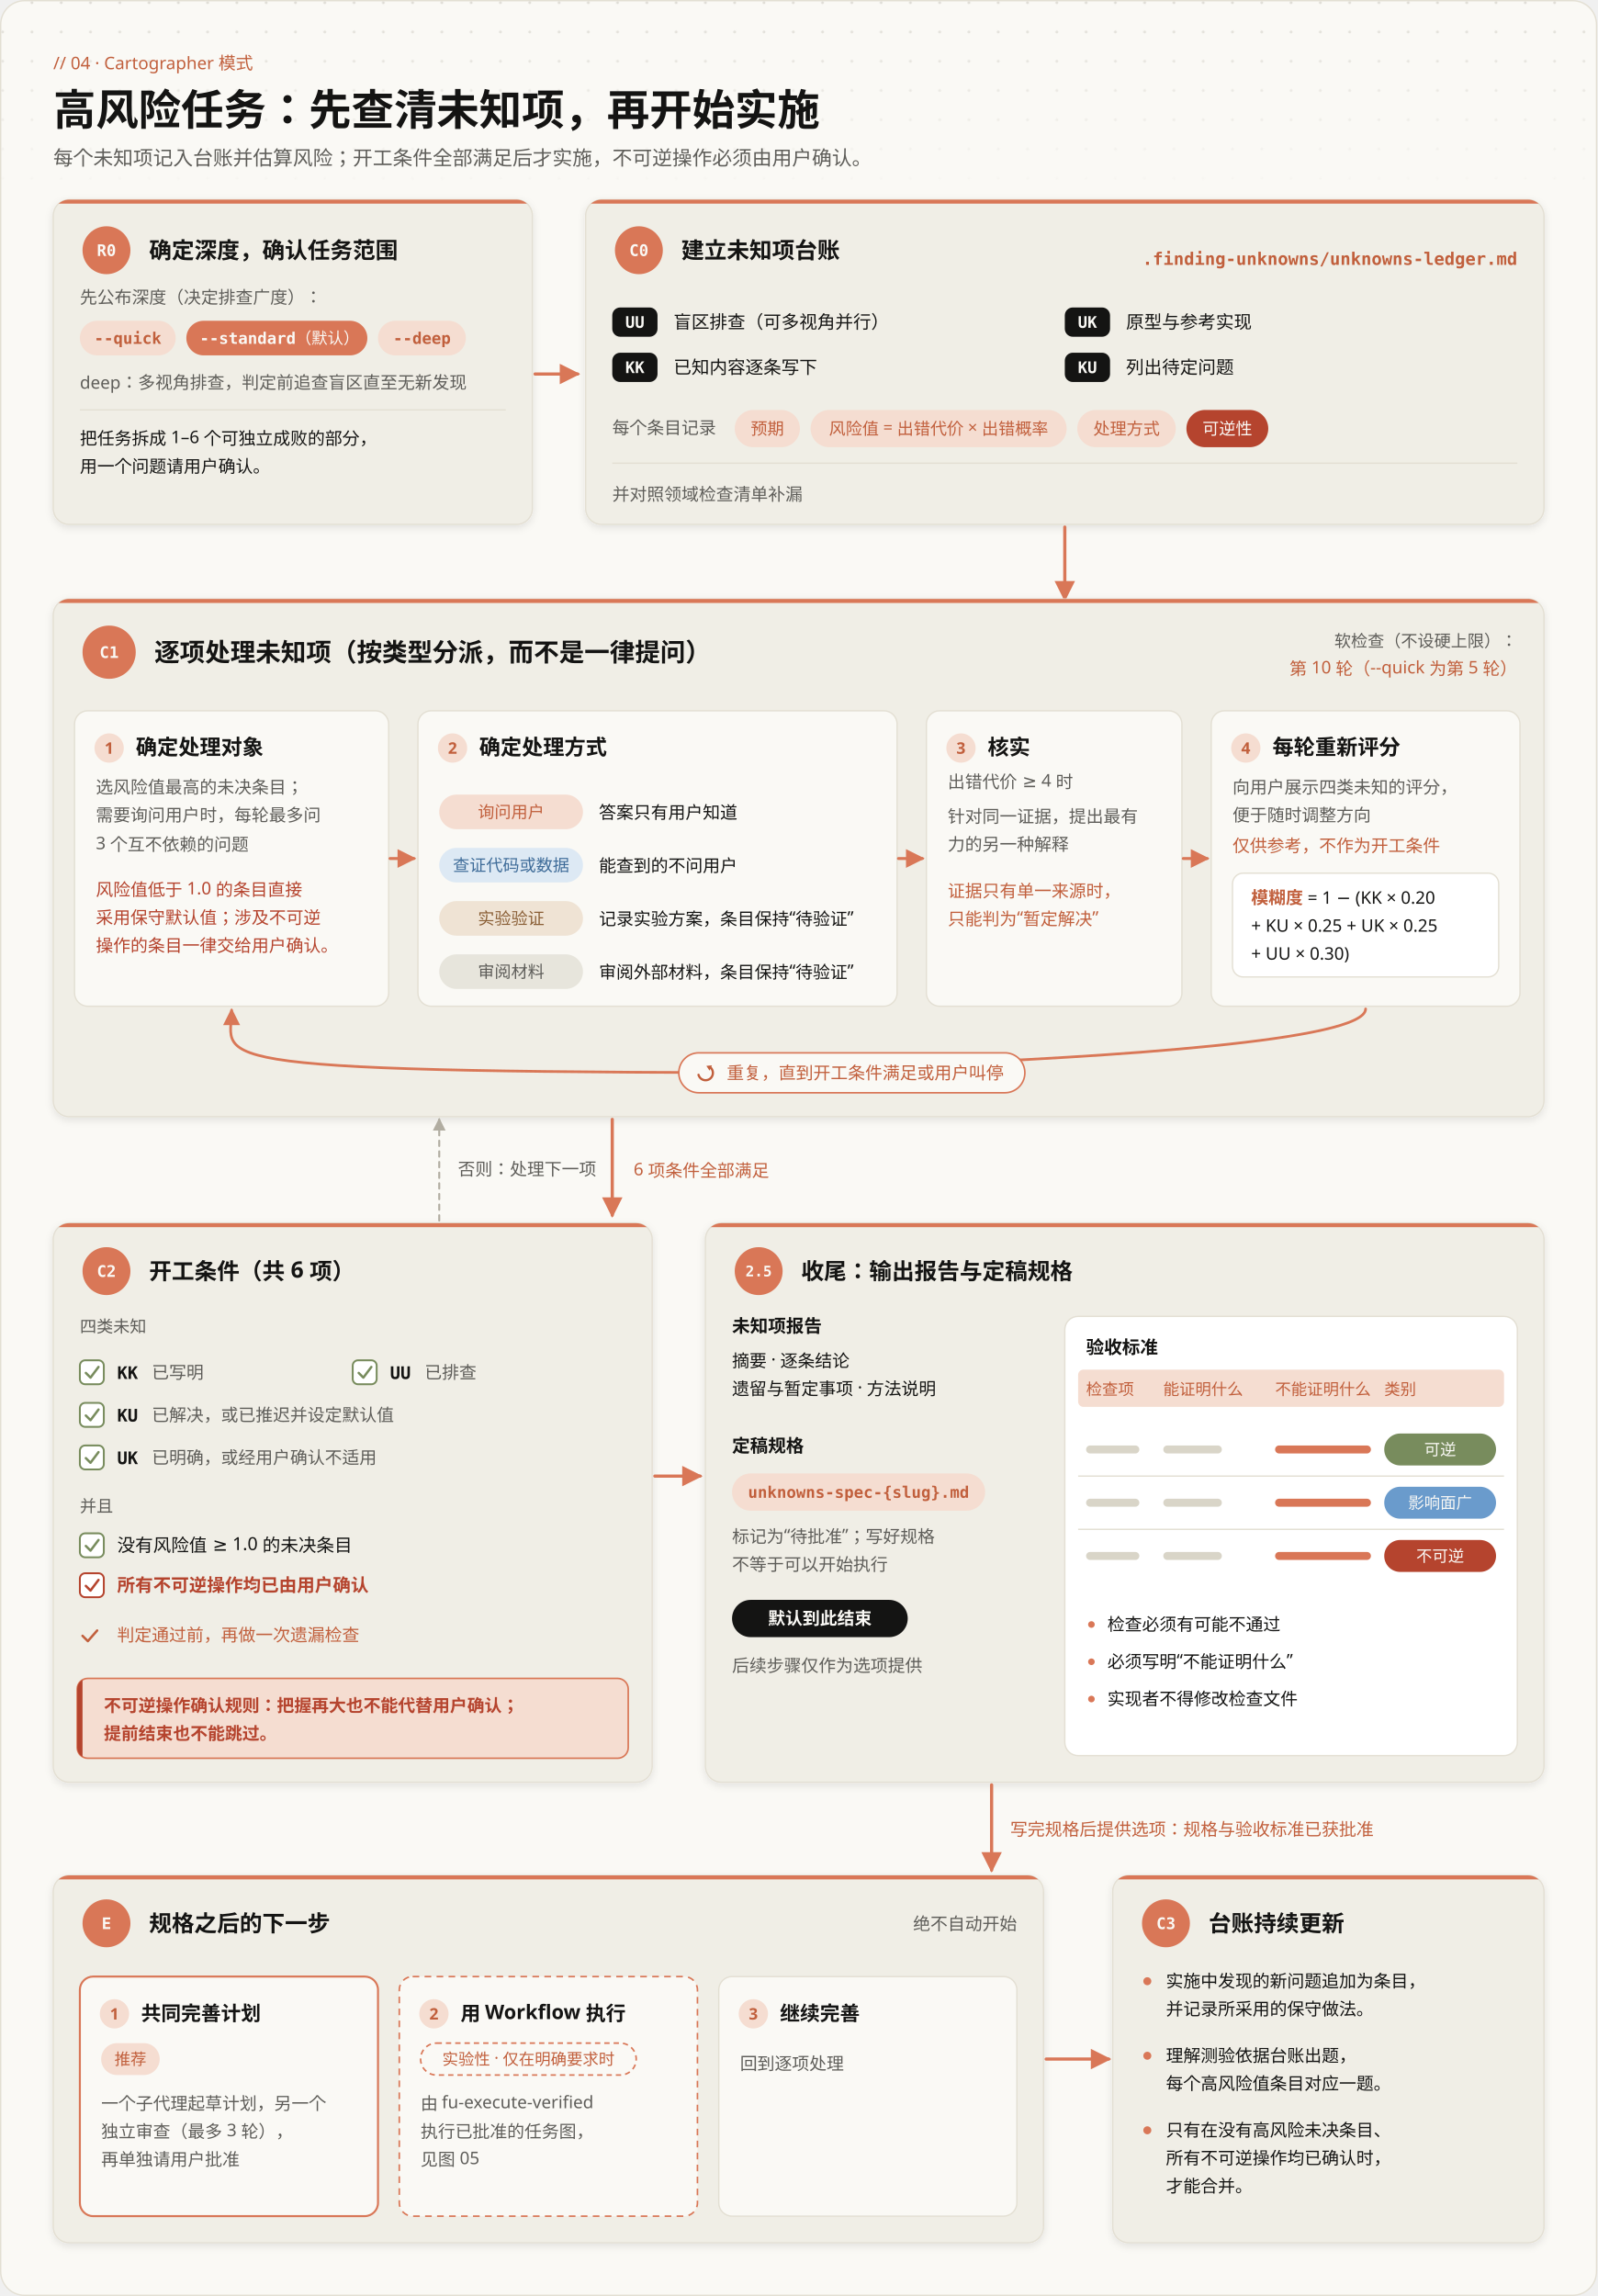
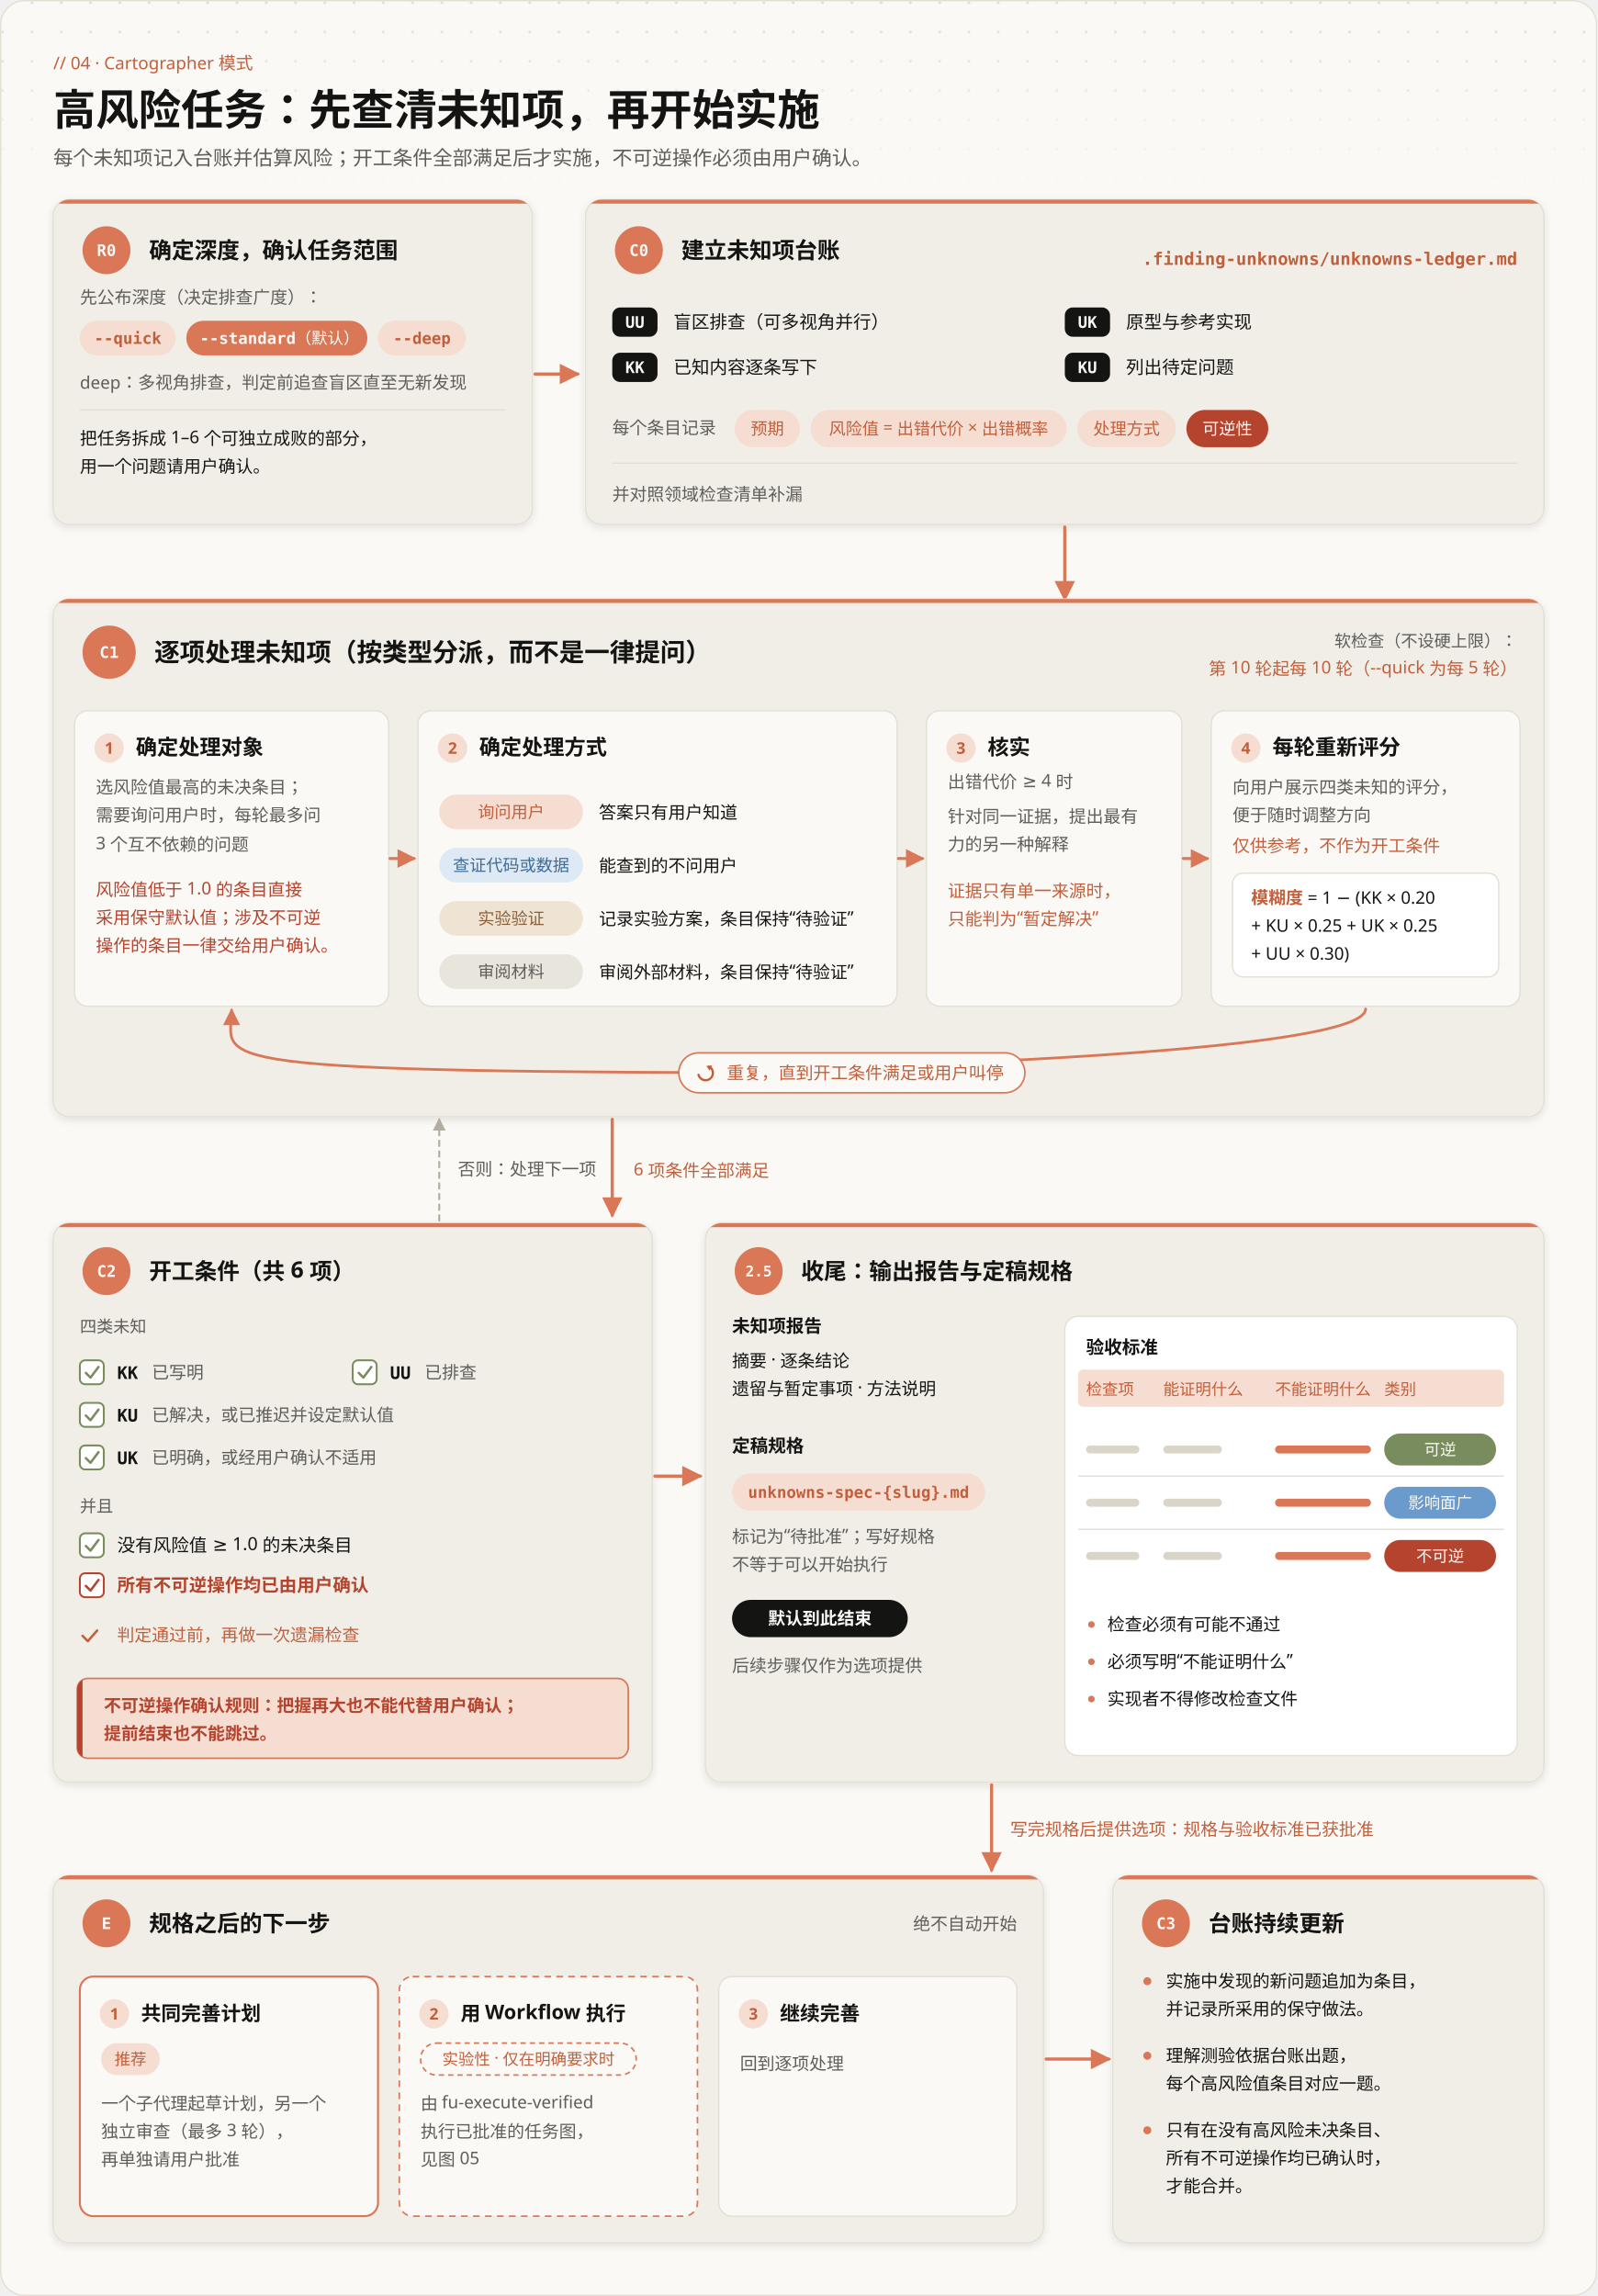
<svg xmlns="http://www.w3.org/2000/svg" width="1200" height="1725" viewBox="0 0 1200 1725">
  <defs>
    <marker id="ac" viewBox="0 0 10 10" refX="8" refY="5" markerWidth="8" markerHeight="8" orient="auto-start-reverse">
      <path d="M1 1 L9 5 L1 9 Z" fill="#D97757" />
    </marker>
    <marker id="ak" viewBox="0 0 10 10" refX="8" refY="5" markerWidth="8" markerHeight="8" orient="auto-start-reverse">
      <path d="M1 1 L9 5 L1 9 Z" fill="#B1ADA1" />
    </marker>
    <marker id="ad" viewBox="0 0 10 10" refX="8" refY="5" markerWidth="8" markerHeight="8" orient="auto-start-reverse">
      <path d="M1 1 L9 5 L1 9 Z" fill="#B5442E" />
    </marker>
    <marker id="ao" viewBox="0 0 10 10" refX="8" refY="5" markerWidth="8" markerHeight="8" orient="auto-start-reverse">
      <path d="M1 1 L9 5 L1 9 Z" fill="#788C5D" />
    </marker>
    <marker id="as" viewBox="0 0 10 10" refX="8" refY="5" markerWidth="8" markerHeight="8" orient="auto-start-reverse">
      <path d="M1 1 L9 5 L1 9 Z" fill="#6A9BCC" />
    </marker>
    <marker id="ai" viewBox="0 0 10 10" refX="8" refY="5" markerWidth="8" markerHeight="8" orient="auto-start-reverse">
      <path d="M1 1 L9 5 L1 9 Z" fill="#141413" />
    </marker>
    <filter id="sh" x="-5%" y="-5%" width="110%" height="115%">
      <feDropShadow dx="0" dy="2" stdDeviation="3" flood-color="#141413" flood-opacity="0.10" />
    </filter>
    <pattern id="dots" width="22" height="22" patternUnits="userSpaceOnUse">
      <circle cx="2" cy="2" r="1.1" fill="#B1ADA1" opacity="0.5" />
    </pattern>
    <linearGradient id="fadeg" x1="0" y1="0" x2="0" y2="1">
      <stop offset="0" stop-color="#fff" stop-opacity="1" />
      <stop offset="1" stop-color="#fff" stop-opacity="0" />
    </linearGradient>
    <mask id="fade">
      <rect x="0" y="0" width="1200" height="150" fill="url(#fadeg)" />
    </mask>
  </defs>
  <rect x="0.5" y="0.5" width="1199" height="1724" rx="18" fill="#FAF9F5" stroke="#E3DFD3" />
  <rect x="1" y="1" width="1198" height="150" rx="18" fill="url(#dots)" mask="url(#fade)" opacity="0.7" />
  <clipPath id="cc1">
    <rect x="40" y="150" width="360" height="244" rx="12" />
  </clipPath>
  <rect x="40" y="150" width="360" height="244" rx="12" fill="#F0EEE6" stroke="#E3DFD3" stroke-width="1" filter="url(#sh)" />
  <rect x="40" y="150" width="360" height="3" fill="#D97757" clip-path="url(#cc1)" />
  <circle cx="80" cy="188" r="18" fill="#D97757" />
  <text x="80" y="192.32" font-family="ui-monospace, SFMono-Regular, Menlo, Consolas, monospace" font-size="12" font-weight="700" fill="#FAF9F5" text-anchor="middle">R0</text>
  <text x="112" y="194.12" font-family="Noto Sans SC, 'PingFang SC', 'Microsoft YaHei', sans-serif" font-size="17" font-weight="700" fill="#141413">确定深度，确认任务范围</text>
  <text x="60" y="228" font-family="Noto Sans SC, 'PingFang SC', 'Microsoft YaHei', sans-serif" font-size="13" font-weight="400" fill="#5E5D59">先公布深度（决定排查广度）：</text>
  <rect x="60" y="241" width="72" height="26" rx="13" fill="#F5DDD1" />
  <text x="96" y="258.32" font-family="ui-monospace, SFMono-Regular, Menlo, Consolas, monospace" font-size="12" font-weight="700" fill="#C15F3C" text-anchor="middle">--quick</text>
  <rect x="140" y="241" width="136" height="26" rx="13" fill="#D97757" />
  <text x="150" y="258.32" font-family="ui-monospace, SFMono-Regular, Menlo, Consolas, monospace" font-size="12" font-weight="700" fill="#FAF9F5">--standard</text>
  <text x="222" y="258.32" font-family="Noto Sans SC, 'PingFang SC', 'Microsoft YaHei', sans-serif" font-size="12" font-weight="500" fill="#FAF9F5">（默认）</text>
  <rect x="284" y="241" width="66" height="26" rx="13" fill="#F5DDD1" />
  <text x="317" y="258.32" font-family="ui-monospace, SFMono-Regular, Menlo, Consolas, monospace" font-size="12" font-weight="700" fill="#C15F3C" text-anchor="middle">--deep</text>
  <text x="60" y="292" font-family="Noto Sans SC, 'PingFang SC', 'Microsoft YaHei', sans-serif" font-size="13" font-weight="400" fill="#5E5D59">deep：多视角排查，判定前追查盲区直至无新发现</text>
  <line x1="60" y1="308" x2="380" y2="308" stroke="#E3DFD3" />
  <text x="60" y="334" font-family="Noto Sans SC, 'PingFang SC', 'Microsoft YaHei', sans-serif" font-size="13" font-weight="400" fill="#141413">把任务拆成 1–6 个可独立成败的部分，</text>
  <text x="60" y="355" font-family="Noto Sans SC, 'PingFang SC', 'Microsoft YaHei', sans-serif" font-size="13" font-weight="400" fill="#141413">用一个问题请用户确认。</text>
  <path d="M402 281 L434 281" fill="none" stroke="#D97757" stroke-width="2.4" stroke-linecap="round" stroke-linejoin="round" marker-end="url(#ac)" />
  <clipPath id="cc2">
    <rect x="440" y="150" width="720" height="244" rx="12" />
  </clipPath>
  <rect x="440" y="150" width="720" height="244" rx="12" fill="#F0EEE6" stroke="#E3DFD3" stroke-width="1" filter="url(#sh)" />
  <rect x="440" y="150" width="720" height="3" fill="#D97757" clip-path="url(#cc2)" />
  <circle cx="480" cy="188" r="18" fill="#D97757" />
  <text x="480" y="192.32" font-family="ui-monospace, SFMono-Regular, Menlo, Consolas, monospace" font-size="12" font-weight="700" fill="#FAF9F5" text-anchor="middle">C0</text>
  <text x="512" y="194.12" font-family="Noto Sans SC, 'PingFang SC', 'Microsoft YaHei', sans-serif" font-size="17" font-weight="700" fill="#141413">建立未知项台账</text>
  <text x="1140" y="199" font-family="ui-monospace, SFMono-Regular, Menlo, Consolas, monospace" font-size="13" font-weight="700" fill="#C15F3C" text-anchor="end">.finding-unknowns/unknowns-ledger.md</text>
  <rect x="460" y="231" width="34" height="22" rx="6" fill="#141413" />
  <text x="477" y="246.3" font-family="ui-monospace, SFMono-Regular, Menlo, Consolas, monospace" font-size="12" font-weight="700" fill="#FAF9F5" text-anchor="middle">UU</text>
  <text x="506" y="246.7" font-family="Noto Sans SC, 'PingFang SC', 'Microsoft YaHei', sans-serif" font-size="13.5" font-weight="400" fill="#141413">盲区排查（可多视角并行）</text>
  <rect x="800" y="231" width="34" height="22" rx="6" fill="#141413" />
  <text x="817" y="246.3" font-family="ui-monospace, SFMono-Regular, Menlo, Consolas, monospace" font-size="12" font-weight="700" fill="#FAF9F5" text-anchor="middle">UK</text>
  <text x="846" y="246.7" font-family="Noto Sans SC, 'PingFang SC', 'Microsoft YaHei', sans-serif" font-size="13.5" font-weight="400" fill="#141413">原型与参考实现</text>
  <rect x="460" y="265" width="34" height="22" rx="6" fill="#141413" />
  <text x="477" y="280.3" font-family="ui-monospace, SFMono-Regular, Menlo, Consolas, monospace" font-size="12" font-weight="700" fill="#FAF9F5" text-anchor="middle">KK</text>
  <text x="506" y="280.7" font-family="Noto Sans SC, 'PingFang SC', 'Microsoft YaHei', sans-serif" font-size="13.5" font-weight="400" fill="#141413">已知内容逐条写下</text>
  <rect x="800" y="265" width="34" height="22" rx="6" fill="#141413" />
  <text x="817" y="280.3" font-family="ui-monospace, SFMono-Regular, Menlo, Consolas, monospace" font-size="12" font-weight="700" fill="#FAF9F5" text-anchor="middle">KU</text>
  <text x="846" y="280.7" font-family="Noto Sans SC, 'PingFang SC', 'Microsoft YaHei', sans-serif" font-size="13.5" font-weight="400" fill="#141413">列出待定问题</text>
  <text x="460" y="326" font-family="Noto Sans SC, 'PingFang SC', 'Microsoft YaHei', sans-serif" font-size="13" font-weight="500" fill="#5E5D59">每个条目记录</text>
  <rect x="552" y="308" width="49" height="28" rx="14" fill="#F5DDD1" />
  <text x="576.5" y="326.5" font-family="Noto Sans SC, 'PingFang SC', 'Microsoft YaHei', sans-serif" font-size="12.5" font-weight="500" fill="#C15F3C" text-anchor="middle">预期</text>
  <rect x="609" y="308" width="192.375" height="28" rx="14" fill="#F5DDD1" />
  <text x="705.188" y="326.5" font-family="Noto Sans SC, 'PingFang SC', 'Microsoft YaHei', sans-serif" font-size="12.5" font-weight="500" fill="#C15F3C" text-anchor="middle">风险值 = 出错代价 × 出错概率</text>
  <rect x="809.375" y="308" width="74" height="28" rx="14" fill="#F5DDD1" />
  <text x="846.375" y="326.5" font-family="Noto Sans SC, 'PingFang SC', 'Microsoft YaHei', sans-serif" font-size="12.5" font-weight="500" fill="#C15F3C" text-anchor="middle">处理方式</text>
  <rect x="891.375" y="308" width="61.5" height="28" rx="14" fill="#B5442E" />
  <text x="922.125" y="326.5" font-family="Noto Sans SC, 'PingFang SC', 'Microsoft YaHei', sans-serif" font-size="12.5" font-weight="500" fill="#FAF9F5" text-anchor="middle">可逆性</text>
  <line x1="460" y1="348" x2="1140" y2="348" stroke="#E3DFD3" />
  <text x="460" y="376" font-family="Noto Sans SC, 'PingFang SC', 'Microsoft YaHei', sans-serif" font-size="13" font-weight="400" fill="#5E5D59">并对照领域检查清单补漏</text>
  <path d="M800 396 L800 450" fill="none" stroke="#D97757" stroke-width="2.4" stroke-linecap="round" stroke-linejoin="round" marker-end="url(#ac)" />
  <clipPath id="cc3">
    <rect x="40" y="450" width="1120" height="389" rx="12" />
  </clipPath>
  <rect x="40" y="450" width="1120" height="389" rx="12" fill="#F0EEE6" stroke="#E3DFD3" stroke-width="1" filter="url(#sh)" />
  <rect x="40" y="450" width="1120" height="3" fill="#D97757" clip-path="url(#cc3)" />
  <circle cx="82" cy="490" r="20" fill="#D97757" />
  <text x="82" y="494.32" font-family="ui-monospace, SFMono-Regular, Menlo, Consolas, monospace" font-size="12" font-weight="700" fill="#FAF9F5" text-anchor="middle">C1</text>
  <text x="116" y="496.84" font-family="Noto Sans SC, 'PingFang SC', 'Microsoft YaHei', sans-serif" font-size="19" font-weight="700" fill="#141413">逐项处理未知项（按类型分派，而不是一律提问）</text>
  <text x="1140" y="486" font-family="Noto Sans SC, 'PingFang SC', 'Microsoft YaHei', sans-serif" font-size="12.5" font-weight="400" fill="#5E5D59" text-anchor="end">软检查（不设硬上限）：</text>
-   <text x="1140" y="507" font-family="Noto Sans SC, 'PingFang SC', 'Microsoft YaHei', sans-serif" font-size="13" font-weight="500" fill="#C15F3C" text-anchor="end">第 10 轮（--quick 为第 5 轮）</text>
+   <text x="1140" y="507" font-family="Noto Sans SC, 'PingFang SC', 'Microsoft YaHei', sans-serif" font-size="13" font-weight="500" fill="#C15F3C" text-anchor="end">第 10 轮起每 10 轮（--quick 为每 5 轮）</text>
  <clipPath id="cc4">
    <rect x="56" y="534" width="236" height="222" rx="10" />
  </clipPath>
  <rect x="56" y="534" width="236" height="222" rx="10" fill="#FAF9F5" stroke="#E3DFD3" stroke-width="1" />
  <circle cx="82" cy="562" r="11" fill="#F5DDD1" />
  <text x="82" y="566.32" font-family="Noto Sans SC, 'PingFang SC', 'Microsoft YaHei', sans-serif" font-size="12" font-weight="700" fill="#C15F3C" text-anchor="middle">1</text>
  <text x="102" y="567" font-family="Noto Sans SC, 'PingFang SC', 'Microsoft YaHei', sans-serif" font-size="16" font-weight="700" fill="#141413">确定处理对象</text>
  <text x="72" y="596" font-family="Noto Sans SC, 'PingFang SC', 'Microsoft YaHei', sans-serif" font-size="13" font-weight="400" fill="#5E5D59">选风险值最高的未决条目；</text>
  <text x="72" y="617" font-family="Noto Sans SC, 'PingFang SC', 'Microsoft YaHei', sans-serif" font-size="13" font-weight="400" fill="#5E5D59">需要询问用户时，每轮最多问</text>
  <text x="72" y="638" font-family="Noto Sans SC, 'PingFang SC', 'Microsoft YaHei', sans-serif" font-size="13" font-weight="400" fill="#5E5D59">3 个互不依赖的问题</text>
  <text x="72" y="673" font-family="Noto Sans SC, 'PingFang SC', 'Microsoft YaHei', sans-serif" font-size="13" font-weight="500" fill="#B5442E">风险值低于 1.0 的条目直接</text>
  <text x="72" y="694" font-family="Noto Sans SC, 'PingFang SC', 'Microsoft YaHei', sans-serif" font-size="13" font-weight="500" fill="#B5442E">采用保守默认值；涉及不可逆</text>
  <text x="72" y="715" font-family="Noto Sans SC, 'PingFang SC', 'Microsoft YaHei', sans-serif" font-size="13" font-weight="500" fill="#B5442E">操作的条目一律交给用户确认。</text>
  <clipPath id="cc5">
    <rect x="314" y="534" width="360" height="222" rx="10" />
  </clipPath>
  <rect x="314" y="534" width="360" height="222" rx="10" fill="#FAF9F5" stroke="#E3DFD3" stroke-width="1" />
  <circle cx="340" cy="562" r="11" fill="#F5DDD1" />
  <text x="340" y="566.32" font-family="Noto Sans SC, 'PingFang SC', 'Microsoft YaHei', sans-serif" font-size="12" font-weight="700" fill="#C15F3C" text-anchor="middle">2</text>
  <text x="360" y="567" font-family="Noto Sans SC, 'PingFang SC', 'Microsoft YaHei', sans-serif" font-size="16" font-weight="700" fill="#141413">确定处理方式</text>
  <rect x="330" y="597" width="108" height="26" rx="13" fill="#F5DDD1" />
  <text x="384" y="614.5" font-family="Noto Sans SC, 'PingFang SC', 'Microsoft YaHei', sans-serif" font-size="12.5" font-weight="500" fill="#C15F3C" text-anchor="middle">询问用户</text>
  <text x="450" y="615" font-family="Noto Sans SC, 'PingFang SC', 'Microsoft YaHei', sans-serif" font-size="13" font-weight="400" fill="#141413">答案只有用户知道</text>
  <rect x="330" y="637" width="108" height="26" rx="13" fill="#DDE9F4" />
  <text x="384" y="654.5" font-family="Noto Sans SC, 'PingFang SC', 'Microsoft YaHei', sans-serif" font-size="12.5" font-weight="500" fill="#3F6C99" text-anchor="middle">查证代码或数据</text>
  <text x="450" y="655" font-family="Noto Sans SC, 'PingFang SC', 'Microsoft YaHei', sans-serif" font-size="13" font-weight="400" fill="#141413">能查到的不问用户</text>
  <rect x="330" y="677" width="108" height="26" rx="13" fill="#EFE3D4" />
  <text x="384" y="694.5" font-family="Noto Sans SC, 'PingFang SC', 'Microsoft YaHei', sans-serif" font-size="12.5" font-weight="500" fill="#8A5F36" text-anchor="middle">实验验证</text>
  <text x="450" y="695" font-family="Noto Sans SC, 'PingFang SC', 'Microsoft YaHei', sans-serif" font-size="13" font-weight="400" fill="#141413">记录实验方案，条目保持“待验证”</text>
  <rect x="330" y="717" width="108" height="26" rx="13" fill="#E7E5DC" />
  <text x="384" y="734.5" font-family="Noto Sans SC, 'PingFang SC', 'Microsoft YaHei', sans-serif" font-size="12.5" font-weight="500" fill="#5E5D59" text-anchor="middle">审阅材料</text>
  <text x="450" y="735" font-family="Noto Sans SC, 'PingFang SC', 'Microsoft YaHei', sans-serif" font-size="13" font-weight="400" fill="#141413">审阅外部材料，条目保持“待验证”</text>
  <clipPath id="cc6">
    <rect x="696" y="534" width="192" height="222" rx="10" />
  </clipPath>
  <rect x="696" y="534" width="192" height="222" rx="10" fill="#FAF9F5" stroke="#E3DFD3" stroke-width="1" />
  <circle cx="722" cy="562" r="11" fill="#F5DDD1" />
  <text x="722" y="566.32" font-family="Noto Sans SC, 'PingFang SC', 'Microsoft YaHei', sans-serif" font-size="12" font-weight="700" fill="#C15F3C" text-anchor="middle">3</text>
  <text x="742" y="567" font-family="Noto Sans SC, 'PingFang SC', 'Microsoft YaHei', sans-serif" font-size="16" font-weight="700" fill="#141413">核实</text>
  <text x="712" y="592" font-family="Noto Sans SC, 'PingFang SC', 'Microsoft YaHei', sans-serif" font-size="13" font-weight="400" fill="#5E5D59">出错代价 ≥ 4 时</text>
  <text x="712" y="618" font-family="Noto Sans SC, 'PingFang SC', 'Microsoft YaHei', sans-serif" font-size="13" font-weight="400" fill="#5E5D59">针对同一证据，提出最有</text>
  <text x="712" y="639" font-family="Noto Sans SC, 'PingFang SC', 'Microsoft YaHei', sans-serif" font-size="13" font-weight="400" fill="#5E5D59">力的另一种解释</text>
  <text x="712" y="674" font-family="Noto Sans SC, 'PingFang SC', 'Microsoft YaHei', sans-serif" font-size="13" font-weight="500" fill="#C15F3C">证据只有单一来源时，</text>
  <text x="712" y="695" font-family="Noto Sans SC, 'PingFang SC', 'Microsoft YaHei', sans-serif" font-size="13" font-weight="500" fill="#C15F3C">只能判为“暂定解决”</text>
  <clipPath id="cc7">
    <rect x="910" y="534" width="232" height="222" rx="10" />
  </clipPath>
  <rect x="910" y="534" width="232" height="222" rx="10" fill="#FAF9F5" stroke="#E3DFD3" stroke-width="1" />
  <circle cx="936" cy="562" r="11" fill="#F5DDD1" />
  <text x="936" y="566.32" font-family="Noto Sans SC, 'PingFang SC', 'Microsoft YaHei', sans-serif" font-size="12" font-weight="700" fill="#C15F3C" text-anchor="middle">4</text>
  <text x="956" y="567" font-family="Noto Sans SC, 'PingFang SC', 'Microsoft YaHei', sans-serif" font-size="16" font-weight="700" fill="#141413">每轮重新评分</text>
  <text x="926" y="596" font-family="Noto Sans SC, 'PingFang SC', 'Microsoft YaHei', sans-serif" font-size="13" font-weight="400" fill="#5E5D59">向用户展示四类未知的评分，</text>
  <text x="926" y="617" font-family="Noto Sans SC, 'PingFang SC', 'Microsoft YaHei', sans-serif" font-size="13" font-weight="400" fill="#5E5D59">便于随时调整方向</text>
  <text x="926" y="640" font-family="Noto Sans SC, 'PingFang SC', 'Microsoft YaHei', sans-serif" font-size="13" font-weight="500" fill="#C15F3C">仅供参考，不作为开工条件</text>
  <clipPath id="cc8">
    <rect x="926" y="656" width="200" height="78" rx="8" />
  </clipPath>
  <rect x="926" y="656" width="200" height="78" rx="8" fill="#FFFFFF" stroke="#E3DFD3" stroke-width="1" />
  <text x="940" y="679" font-family="Noto Sans SC, 'PingFang SC', 'Microsoft YaHei', sans-serif" font-size="13" font-weight="500" fill="#141413">
    <tspan fill="#C15F3C" font-weight="700">模糊度</tspan> = 1 − (KK × 0.20</text>
  <text x="940" y="700" font-family="Noto Sans SC, 'PingFang SC', 'Microsoft YaHei', sans-serif" font-size="13" font-weight="500" fill="#141413">+ KU × 0.25 + UK × 0.25</text>
  <text x="940" y="721" font-family="Noto Sans SC, 'PingFang SC', 'Microsoft YaHei', sans-serif" font-size="13" font-weight="500" fill="#141413">+ UU × 0.30)</text>
  <path d="M293 645 L311 645" fill="none" stroke="#D97757" stroke-width="2.2" stroke-linecap="round" stroke-linejoin="round" marker-end="url(#ac)" />
  <path d="M675 645 L693 645" fill="none" stroke="#D97757" stroke-width="2.2" stroke-linecap="round" stroke-linejoin="round" marker-end="url(#ac)" />
  <path d="M889 645 L907 645" fill="none" stroke="#D97757" stroke-width="2.2" stroke-linecap="round" stroke-linejoin="round" marker-end="url(#ac)" />
  <path d="M1026 758 C 1026 806, 254 806, 640 806" fill="none" stroke="#D97757" stroke-width="2" stroke-linecap="round" stroke-linejoin="round" />
  <path d="M640 806 C 134 806, 174 798, 174 759" fill="none" stroke="#D97757" stroke-width="2" stroke-linecap="round" stroke-linejoin="round" marker-end="url(#ac)" />
  <rect x="510" y="791" width="260" height="30" rx="15" fill="#FAF9F5" stroke="#D97757" stroke-width="1.2" />
  <text x="650" y="810.7" font-family="Noto Sans SC, 'PingFang SC', 'Microsoft YaHei', sans-serif" font-size="13" font-weight="500" fill="#C15F3C" text-anchor="middle">重复，直到开工条件满足或用户叫停</text>
  <path d="M533.9 802.1 A5.5 5.5 0 1 1 524.8 807.5" fill="none" stroke="#C15F3C" stroke-width="1.7" stroke-linecap="round" />
  <path d="M534.9 800.4 l-4.2 0.4 l2.4 3.6 z" fill="#C15F3C" />
  <path d="M330 917 L330 841" fill="none" stroke="#B1ADA1" stroke-width="1.5" stroke-linecap="round" stroke-linejoin="round" stroke-dasharray="4 4" marker-end="url(#ak)" />
  <text x="344" y="883" font-family="Noto Sans SC, 'PingFang SC', 'Microsoft YaHei', sans-serif" font-size="13" font-weight="500" fill="#5E5D59">否则：处理下一项</text>
  <path d="M460 841 L460 913" fill="none" stroke="#D97757" stroke-width="2.4" stroke-linecap="round" stroke-linejoin="round" marker-end="url(#ac)" />
  <text x="476" y="883" font-family="Noto Sans SC, 'PingFang SC', 'Microsoft YaHei', sans-serif" font-size="13" font-weight="500" fill="#C15F3C">6 项条件全部满足</text>
  <clipPath id="cc9">
    <rect x="40" y="919" width="450" height="420" rx="12" />
  </clipPath>
  <rect x="40" y="919" width="450" height="420" rx="12" fill="#F0EEE6" stroke="#E3DFD3" stroke-width="1" filter="url(#sh)" />
  <rect x="40" y="919" width="450" height="3" fill="#D97757" clip-path="url(#cc9)" />
  <circle cx="80" cy="955" r="18" fill="#D97757" />
  <text x="80" y="959.32" font-family="ui-monospace, SFMono-Regular, Menlo, Consolas, monospace" font-size="12" font-weight="700" fill="#FAF9F5" text-anchor="middle">C2</text>
  <text x="112" y="961.12" font-family="Noto Sans SC, 'PingFang SC', 'Microsoft YaHei', sans-serif" font-size="17" font-weight="700" fill="#141413">开工条件（共 6 项）</text>
  <text x="60" y="1001" font-family="Noto Sans SC, 'PingFang SC', 'Microsoft YaHei', sans-serif" font-size="12.5" font-weight="500" fill="#5E5D59">四类未知</text>
  <rect x="60" y="1022" width="18" height="18" rx="4" fill="#FFFFFF" stroke="#788C5D" stroke-width="1.4" />
  <path d="M64.5 1031.5 L68 1035 L74 1027" fill="none" stroke="#788C5D" stroke-width="1.8" stroke-linecap="round" stroke-linejoin="round" />
  <text x="88" y="1036" font-family="ui-monospace, SFMono-Regular, Menlo, Consolas, monospace" font-size="13" font-weight="700" fill="#141413">KK</text>
  <text x="114" y="1035.7" font-family="Noto Sans SC, 'PingFang SC', 'Microsoft YaHei', sans-serif" font-size="13" font-weight="400" fill="#5E5D59">已写明</text>
  <rect x="265" y="1022" width="18" height="18" rx="4" fill="#FFFFFF" stroke="#788C5D" stroke-width="1.4" />
  <path d="M269.5 1031.5 L273 1035 L279 1027" fill="none" stroke="#788C5D" stroke-width="1.8" stroke-linecap="round" stroke-linejoin="round" />
  <text x="293" y="1036" font-family="ui-monospace, SFMono-Regular, Menlo, Consolas, monospace" font-size="13" font-weight="700" fill="#141413">UU</text>
  <text x="319" y="1035.7" font-family="Noto Sans SC, 'PingFang SC', 'Microsoft YaHei', sans-serif" font-size="13" font-weight="400" fill="#5E5D59">已排查</text>
  <rect x="60" y="1054" width="18" height="18" rx="4" fill="#FFFFFF" stroke="#788C5D" stroke-width="1.4" />
  <path d="M64.5 1063.5 L68 1067 L74 1059" fill="none" stroke="#788C5D" stroke-width="1.8" stroke-linecap="round" stroke-linejoin="round" />
  <text x="88" y="1068" font-family="ui-monospace, SFMono-Regular, Menlo, Consolas, monospace" font-size="13" font-weight="700" fill="#141413">KU</text>
  <text x="114" y="1067.7" font-family="Noto Sans SC, 'PingFang SC', 'Microsoft YaHei', sans-serif" font-size="13" font-weight="400" fill="#5E5D59">已解决，或已推迟并设定默认值</text>
  <rect x="60" y="1086" width="18" height="18" rx="4" fill="#FFFFFF" stroke="#788C5D" stroke-width="1.4" />
  <path d="M64.5 1095.5 L68 1099 L74 1091" fill="none" stroke="#788C5D" stroke-width="1.8" stroke-linecap="round" stroke-linejoin="round" />
  <text x="88" y="1100" font-family="ui-monospace, SFMono-Regular, Menlo, Consolas, monospace" font-size="13" font-weight="700" fill="#141413">UK</text>
  <text x="114" y="1099.7" font-family="Noto Sans SC, 'PingFang SC', 'Microsoft YaHei', sans-serif" font-size="13" font-weight="400" fill="#5E5D59">已明确，或经用户确认不适用</text>
  <text x="60" y="1136" font-family="Noto Sans SC, 'PingFang SC', 'Microsoft YaHei', sans-serif" font-size="12.5" font-weight="500" fill="#5E5D59">并且</text>
  <rect x="60" y="1152" width="18" height="18" rx="4" fill="#FFFFFF" stroke="#788C5D" stroke-width="1.4" />
  <path d="M64.5 1161.5 L68 1165 L74 1157" fill="none" stroke="#788C5D" stroke-width="1.8" stroke-linecap="round" stroke-linejoin="round" />
  <text x="88" y="1165.7" font-family="Noto Sans SC, 'PingFang SC', 'Microsoft YaHei', sans-serif" font-size="13.5" font-weight="400" fill="#141413">没有风险值 ≥ 1.0 的未决条目</text>
  <rect x="60" y="1182" width="18" height="18" rx="4" fill="#FFFFFF" stroke="#B5442E" stroke-width="1.4" />
  <path d="M64.5 1191.5 L68 1195 L74 1187" fill="none" stroke="#B5442E" stroke-width="1.8" stroke-linecap="round" stroke-linejoin="round" />
  <text x="88" y="1195.7" font-family="Noto Sans SC, 'PingFang SC', 'Microsoft YaHei', sans-serif" font-size="13.5" font-weight="700" fill="#B5442E">所有不可逆操作均已由用户确认</text>
  <path d="M62 1229 l4 4 l7 -8" fill="none" stroke="#C15F3C" stroke-width="1.8" stroke-linecap="round" stroke-linejoin="round" />
  <text x="88" y="1233" font-family="Noto Sans SC, 'PingFang SC', 'Microsoft YaHei', sans-serif" font-size="13" font-weight="500" fill="#C15F3C">判定通过前，再做一次遗漏检查</text>
  <clipPath id="cc10">
    <rect x="58" y="1261" width="414" height="60" rx="8" />
  </clipPath>
  <rect x="58" y="1261" width="414" height="60" rx="8" fill="#F5DDD1" stroke="#D97757" stroke-width="1.2" />
  <rect x="58" y="1261" width="4" height="60" fill="#B5442E" clip-path="url(#cc10)" />
  <text x="78" y="1286" font-family="Noto Sans SC, 'PingFang SC', 'Microsoft YaHei', sans-serif" font-size="13" font-weight="700" fill="#B5442E">不可逆操作确认规则：把握再大也不能代替用户确认；</text>
  <text x="78" y="1307" font-family="Noto Sans SC, 'PingFang SC', 'Microsoft YaHei', sans-serif" font-size="13" font-weight="700" fill="#B5442E">提前结束也不能跳过。</text>
  <path d="M492 1109 L526 1109" fill="none" stroke="#D97757" stroke-width="2.4" stroke-linecap="round" stroke-linejoin="round" marker-end="url(#ac)" />
  <clipPath id="cc11">
    <rect x="530" y="919" width="630" height="420" rx="12" />
  </clipPath>
  <rect x="530" y="919" width="630" height="420" rx="12" fill="#F0EEE6" stroke="#E3DFD3" stroke-width="1" filter="url(#sh)" />
  <rect x="530" y="919" width="630" height="3" fill="#D97757" clip-path="url(#cc11)" />
  <circle cx="570" cy="955" r="18" fill="#D97757" />
  <text x="570" y="958.96" font-family="ui-monospace, SFMono-Regular, Menlo, Consolas, monospace" font-size="11" font-weight="700" fill="#FAF9F5" text-anchor="middle">2.5</text>
  <text x="602" y="961.12" font-family="Noto Sans SC, 'PingFang SC', 'Microsoft YaHei', sans-serif" font-size="17" font-weight="700" fill="#141413">收尾：输出报告与定稿规格</text>
  <text x="550" y="1001" font-family="Noto Sans SC, 'PingFang SC', 'Microsoft YaHei', sans-serif" font-size="13.5" font-weight="700" fill="#141413">未知项报告</text>
  <text x="550" y="1027" font-family="Noto Sans SC, 'PingFang SC', 'Microsoft YaHei', sans-serif" font-size="13" font-weight="400" fill="#141413">摘要 · 逐条结论</text>
  <text x="550" y="1048" font-family="Noto Sans SC, 'PingFang SC', 'Microsoft YaHei', sans-serif" font-size="13" font-weight="400" fill="#141413">遗留与暂定事项 · 方法说明</text>
  <text x="550" y="1091" font-family="Noto Sans SC, 'PingFang SC', 'Microsoft YaHei', sans-serif" font-size="13.5" font-weight="700" fill="#141413">定稿规格</text>
  <rect x="550" y="1107" width="190.152" height="28" rx="14" fill="#F5DDD1" />
  <text x="645.076" y="1125.32" font-family="ui-monospace, SFMono-Regular, Menlo, Consolas, monospace" font-size="12" font-weight="700" fill="#C15F3C" text-anchor="middle">unknowns-spec-{slug}.md</text>
  <text x="550" y="1159" font-family="Noto Sans SC, 'PingFang SC', 'Microsoft YaHei', sans-serif" font-size="13" font-weight="400" fill="#5E5D59">标记为“待批准”；写好规格</text>
  <text x="550" y="1180" font-family="Noto Sans SC, 'PingFang SC', 'Microsoft YaHei', sans-serif" font-size="13" font-weight="400" fill="#5E5D59">不等于可以开始执行</text>
  <rect x="550" y="1202" width="132" height="28" rx="14" fill="#141413" />
  <text x="616" y="1220.5" font-family="Noto Sans SC, 'PingFang SC', 'Microsoft YaHei', sans-serif" font-size="13" font-weight="700" fill="#FAF9F5" text-anchor="middle">默认到此结束</text>
  <text x="550" y="1256" font-family="Noto Sans SC, 'PingFang SC', 'Microsoft YaHei', sans-serif" font-size="13" font-weight="400" fill="#5E5D59">后续步骤仅作为选项提供</text>
  <clipPath id="cc12">
    <rect x="800" y="989" width="340" height="330" rx="10" />
  </clipPath>
  <rect x="800" y="989" width="340" height="330" rx="10" fill="#FFFFFF" stroke="#E3DFD3" stroke-width="1" />
  <text x="816" y="1017" font-family="Noto Sans SC, 'PingFang SC', 'Microsoft YaHei', sans-serif" font-size="13.5" font-weight="700" fill="#141413">验收标准</text>
  <rect x="810" y="1029" width="320" height="28" rx="4" fill="#F5DDD1" />
  <text x="816" y="1048" font-family="Noto Sans SC, 'PingFang SC', 'Microsoft YaHei', sans-serif" font-size="12" font-weight="500" fill="#C15F3C">检查项</text>
  <text x="874" y="1048" font-family="Noto Sans SC, 'PingFang SC', 'Microsoft YaHei', sans-serif" font-size="12" font-weight="500" fill="#C15F3C">能证明什么</text>
  <text x="958" y="1048" font-family="Noto Sans SC, 'PingFang SC', 'Microsoft YaHei', sans-serif" font-size="12" font-weight="500" fill="#C15F3C">不能证明什么</text>
  <text x="1040" y="1048" font-family="Noto Sans SC, 'PingFang SC', 'Microsoft YaHei', sans-serif" font-size="12" font-weight="500" fill="#C15F3C">类别</text>
  <rect x="816" y="1086" width="40" height="6" rx="3" fill="#D9D5C8" />
  <rect x="874" y="1086" width="44" height="6" rx="3" fill="#D9D5C8" />
  <rect x="958" y="1086" width="72" height="6" rx="3" fill="#D97757" />
  <rect x="1040" y="1077" width="84" height="24" rx="12" fill="#788C5D" />
  <text x="1082" y="1093.32" font-family="Noto Sans SC, 'PingFang SC', 'Microsoft YaHei', sans-serif" font-size="12" font-weight="500" fill="#FAF9F5" text-anchor="middle">可逆</text>
  <line x1="810" y1="1109" x2="1130" y2="1109" stroke="#E3DFD3" />
  <rect x="816" y="1126" width="40" height="6" rx="3" fill="#D9D5C8" />
  <rect x="874" y="1126" width="44" height="6" rx="3" fill="#D9D5C8" />
  <rect x="958" y="1126" width="72" height="6" rx="3" fill="#D97757" />
  <rect x="1040" y="1117" width="84" height="24" rx="12" fill="#6A9BCC" />
  <text x="1082" y="1133.32" font-family="Noto Sans SC, 'PingFang SC', 'Microsoft YaHei', sans-serif" font-size="12" font-weight="500" fill="#FAF9F5" text-anchor="middle">影响面广</text>
  <line x1="810" y1="1149" x2="1130" y2="1149" stroke="#E3DFD3" />
  <rect x="816" y="1166" width="40" height="6" rx="3" fill="#D9D5C8" />
  <rect x="874" y="1166" width="44" height="6" rx="3" fill="#D9D5C8" />
  <rect x="958" y="1166" width="72" height="6" rx="3" fill="#D97757" />
  <rect x="1040" y="1157" width="84" height="24" rx="12" fill="#B5442E" />
  <text x="1082" y="1173.32" font-family="Noto Sans SC, 'PingFang SC', 'Microsoft YaHei', sans-serif" font-size="12" font-weight="500" fill="#FAF9F5" text-anchor="middle">不可逆</text>
  <circle cx="820" cy="1220.5" r="2.5" fill="#D97757" />
  <text x="832" y="1225" font-family="Noto Sans SC, 'PingFang SC', 'Microsoft YaHei', sans-serif" font-size="13" font-weight="400" fill="#141413">检查必须有可能不通过</text>
  <circle cx="820" cy="1248.5" r="2.5" fill="#D97757" />
  <text x="832" y="1253" font-family="Noto Sans SC, 'PingFang SC', 'Microsoft YaHei', sans-serif" font-size="13" font-weight="400" fill="#141413">必须写明“不能证明什么”</text>
  <circle cx="820" cy="1276.5" r="2.5" fill="#D97757" />
  <text x="832" y="1281" font-family="Noto Sans SC, 'PingFang SC', 'Microsoft YaHei', sans-serif" font-size="13" font-weight="400" fill="#141413">实现者不得修改检查文件</text>
  <path d="M745 1341 L745 1405" fill="none" stroke="#D97757" stroke-width="2.4" stroke-linecap="round" stroke-linejoin="round" marker-end="url(#ac)" />
  <text x="759" y="1379" font-family="Noto Sans SC, 'PingFang SC', 'Microsoft YaHei', sans-serif" font-size="13" font-weight="500" fill="#C15F3C">写完规格后提供选项：规格与验收标准已获批准</text>
  <clipPath id="cc13">
    <rect x="40" y="1409" width="744" height="276" rx="12" />
  </clipPath>
  <rect x="40" y="1409" width="744" height="276" rx="12" fill="#F0EEE6" stroke="#E3DFD3" stroke-width="1" filter="url(#sh)" />
  <rect x="40" y="1409" width="744" height="3" fill="#D97757" clip-path="url(#cc13)" />
  <circle cx="80" cy="1445" r="18" fill="#D97757" />
  <text x="80" y="1449.32" font-family="ui-monospace, SFMono-Regular, Menlo, Consolas, monospace" font-size="12" font-weight="700" fill="#FAF9F5" text-anchor="middle">E</text>
  <text x="112" y="1451.12" font-family="Noto Sans SC, 'PingFang SC', 'Microsoft YaHei', sans-serif" font-size="17" font-weight="700" fill="#141413">规格之后的下一步</text>
  <text x="764" y="1450" font-family="Noto Sans SC, 'PingFang SC', 'Microsoft YaHei', sans-serif" font-size="13" font-weight="400" fill="#5E5D59" text-anchor="end">绝不自动开始</text>
  <clipPath id="cc14">
    <rect x="60" y="1485" width="224" height="180" rx="10" />
  </clipPath>
  <rect x="60" y="1485" width="224" height="180" rx="10" fill="#FAF9F5" stroke="#D97757" stroke-width="1.5" />
  <circle cx="86" cy="1513" r="11" fill="#F5DDD1" />
  <text x="86" y="1517.32" font-family="Noto Sans SC, 'PingFang SC', 'Microsoft YaHei', sans-serif" font-size="12" font-weight="700" fill="#C15F3C" text-anchor="middle">1</text>
  <text x="106" y="1518" font-family="Noto Sans SC, 'PingFang SC', 'Microsoft YaHei', sans-serif" font-size="15" font-weight="700" fill="#141413">共同完善计划</text>
  <rect x="76" y="1535" width="44" height="24" rx="12" fill="#F5DDD1" />
  <text x="98" y="1551.32" font-family="Noto Sans SC, 'PingFang SC', 'Microsoft YaHei', sans-serif" font-size="12" font-weight="500" fill="#C15F3C" text-anchor="middle">推荐</text>
  <text x="76" y="1585" font-family="Noto Sans SC, 'PingFang SC', 'Microsoft YaHei', sans-serif" font-size="13" font-weight="400" fill="#5E5D59">一个子代理起草计划，另一个</text>
  <text x="76" y="1606" font-family="Noto Sans SC, 'PingFang SC', 'Microsoft YaHei', sans-serif" font-size="13" font-weight="400" fill="#5E5D59">独立审查（最多 3 轮），</text>
  <text x="76" y="1627" font-family="Noto Sans SC, 'PingFang SC', 'Microsoft YaHei', sans-serif" font-size="13" font-weight="400" fill="#5E5D59">再单独请用户批准</text>
  <clipPath id="cc15">
    <rect x="300" y="1485" width="224" height="180" rx="10" />
  </clipPath>
  <rect x="300" y="1485" width="224" height="180" rx="10" fill="#FAF9F5" stroke="#D97757" stroke-width="1.2" stroke-dasharray="5 4" />
  <circle cx="326" cy="1513" r="11" fill="#F5DDD1" />
  <text x="326" y="1517.32" font-family="Noto Sans SC, 'PingFang SC', 'Microsoft YaHei', sans-serif" font-size="12" font-weight="700" fill="#C15F3C" text-anchor="middle">2</text>
  <text x="346" y="1518" font-family="Noto Sans SC, 'PingFang SC', 'Microsoft YaHei', sans-serif" font-size="15" font-weight="700" fill="#141413">用 Workflow 执行</text>
  <rect x="316" y="1535" width="162" height="24" rx="12" fill="#FAF9F5" stroke="#D97757" stroke-width="1.2" stroke-dasharray="4 3" />
  <text x="397" y="1551.32" font-family="Noto Sans SC, 'PingFang SC', 'Microsoft YaHei', sans-serif" font-size="12" font-weight="500" fill="#C15F3C" text-anchor="middle">实验性 · 仅在明确要求时</text>
  <text x="316" y="1585" font-family="Noto Sans SC, 'PingFang SC', 'Microsoft YaHei', sans-serif" font-size="13" font-weight="400" fill="#5E5D59">由 fu-execute-verified</text>
  <text x="316" y="1606" font-family="Noto Sans SC, 'PingFang SC', 'Microsoft YaHei', sans-serif" font-size="13" font-weight="400" fill="#5E5D59">执行已批准的任务图，</text>
  <text x="316" y="1627" font-family="Noto Sans SC, 'PingFang SC', 'Microsoft YaHei', sans-serif" font-size="13" font-weight="400" fill="#5E5D59">见图 05</text>
  <clipPath id="cc16">
    <rect x="540" y="1485" width="224" height="180" rx="10" />
  </clipPath>
  <rect x="540" y="1485" width="224" height="180" rx="10" fill="#FAF9F5" stroke="#E3DFD3" stroke-width="1" />
  <circle cx="566" cy="1513" r="11" fill="#F5DDD1" />
  <text x="566" y="1517.32" font-family="Noto Sans SC, 'PingFang SC', 'Microsoft YaHei', sans-serif" font-size="12" font-weight="700" fill="#C15F3C" text-anchor="middle">3</text>
  <text x="586" y="1518" font-family="Noto Sans SC, 'PingFang SC', 'Microsoft YaHei', sans-serif" font-size="15" font-weight="700" fill="#141413">继续完善</text>
  <text x="556" y="1555" font-family="Noto Sans SC, 'PingFang SC', 'Microsoft YaHei', sans-serif" font-size="13" font-weight="400" fill="#5E5D59">回到逐项处理</text>
  <clipPath id="cc17">
    <rect x="836" y="1409" width="324" height="276" rx="12" />
  </clipPath>
  <rect x="836" y="1409" width="324" height="276" rx="12" fill="#F0EEE6" stroke="#E3DFD3" stroke-width="1" filter="url(#sh)" />
  <rect x="836" y="1409" width="324" height="3" fill="#D97757" clip-path="url(#cc17)" />
  <circle cx="876" cy="1445" r="18" fill="#D97757" />
  <text x="876" y="1449.32" font-family="ui-monospace, SFMono-Regular, Menlo, Consolas, monospace" font-size="12" font-weight="700" fill="#FAF9F5" text-anchor="middle">C3</text>
  <text x="908" y="1451.12" font-family="Noto Sans SC, 'PingFang SC', 'Microsoft YaHei', sans-serif" font-size="17" font-weight="700" fill="#141413">台账持续更新</text>
  <path d="M786 1547 L833 1547" fill="none" stroke="#D97757" stroke-width="2.4" stroke-linecap="round" stroke-linejoin="round" marker-end="url(#ac)" />
  <circle cx="862" cy="1488.5" r="3" fill="#D97757" />
  <text x="876" y="1493" font-family="Noto Sans SC, 'PingFang SC', 'Microsoft YaHei', sans-serif" font-size="13" font-weight="400" fill="#141413">实施中发现的新问题追加为条目，</text>
  <text x="876" y="1514" font-family="Noto Sans SC, 'PingFang SC', 'Microsoft YaHei', sans-serif" font-size="13" font-weight="400" fill="#141413">并记录所采用的保守做法。</text>
  <circle cx="862" cy="1544.5" r="3" fill="#D97757" />
  <text x="876" y="1549" font-family="Noto Sans SC, 'PingFang SC', 'Microsoft YaHei', sans-serif" font-size="13" font-weight="400" fill="#141413">理解测验依据台账出题，</text>
  <text x="876" y="1570" font-family="Noto Sans SC, 'PingFang SC', 'Microsoft YaHei', sans-serif" font-size="13" font-weight="400" fill="#141413">每个高风险值条目对应一题。</text>
  <circle cx="862" cy="1600.5" r="3" fill="#D97757" />
  <text x="876" y="1605" font-family="Noto Sans SC, 'PingFang SC', 'Microsoft YaHei', sans-serif" font-size="13" font-weight="400" fill="#141413">只有在没有高风险未决条目、</text>
  <text x="876" y="1626" font-family="Noto Sans SC, 'PingFang SC', 'Microsoft YaHei', sans-serif" font-size="13" font-weight="400" fill="#141413">所有不可逆操作均已确认时，</text>
  <text x="876" y="1647" font-family="Noto Sans SC, 'PingFang SC', 'Microsoft YaHei', sans-serif" font-size="13" font-weight="400" fill="#141413">才能合并。</text>
  <text x="40" y="52" font-family="Noto Sans SC, 'PingFang SC', 'Microsoft YaHei', sans-serif" font-size="13" font-weight="500" fill="#C15F3C">// 04 · Cartographer 模式</text>
  <text x="40" y="94" font-family="Noto Sans SC, 'PingFang SC', 'Microsoft YaHei', sans-serif" font-size="32" font-weight="700" fill="#141413">高风险任务：先查清未知项，再开始实施</text>
  <text x="40" y="124" font-family="Noto Sans SC, 'PingFang SC', 'Microsoft YaHei', sans-serif" font-size="15" font-weight="400" fill="#5E5D59">每个未知项记入台账并估算风险；开工条件全部满足后才实施，不可逆操作必须由用户确认。</text>
</svg>
